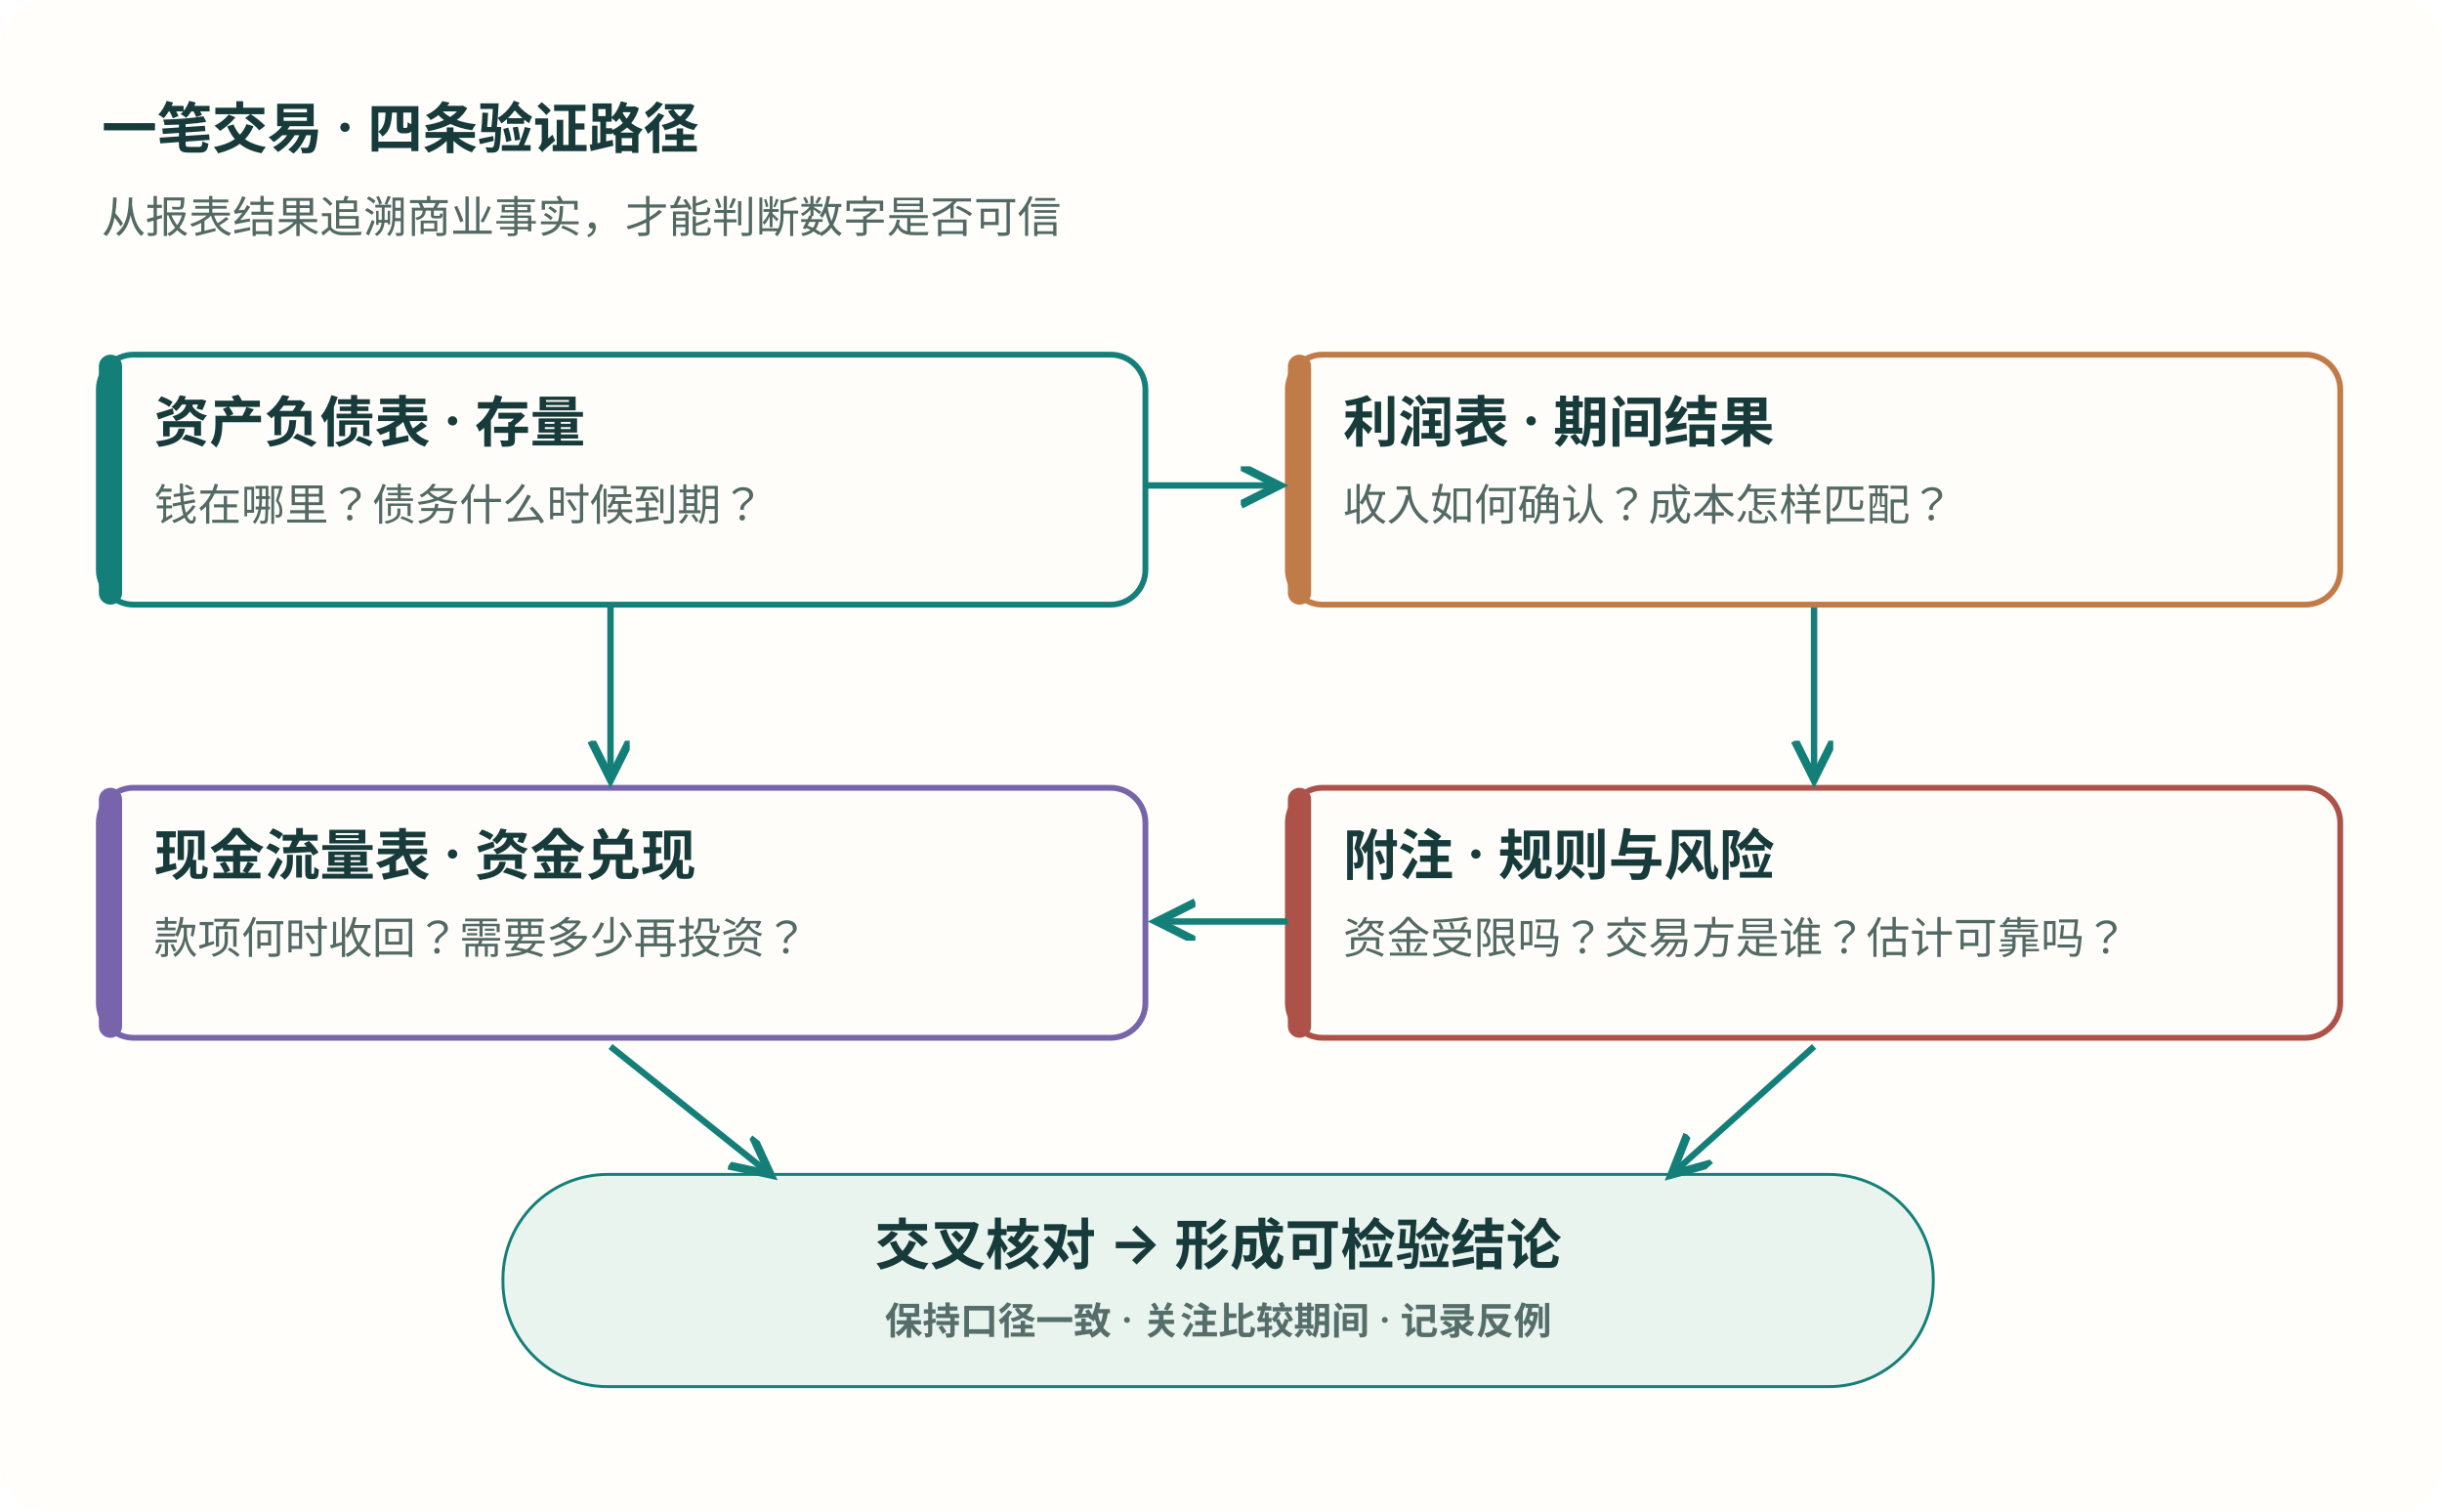
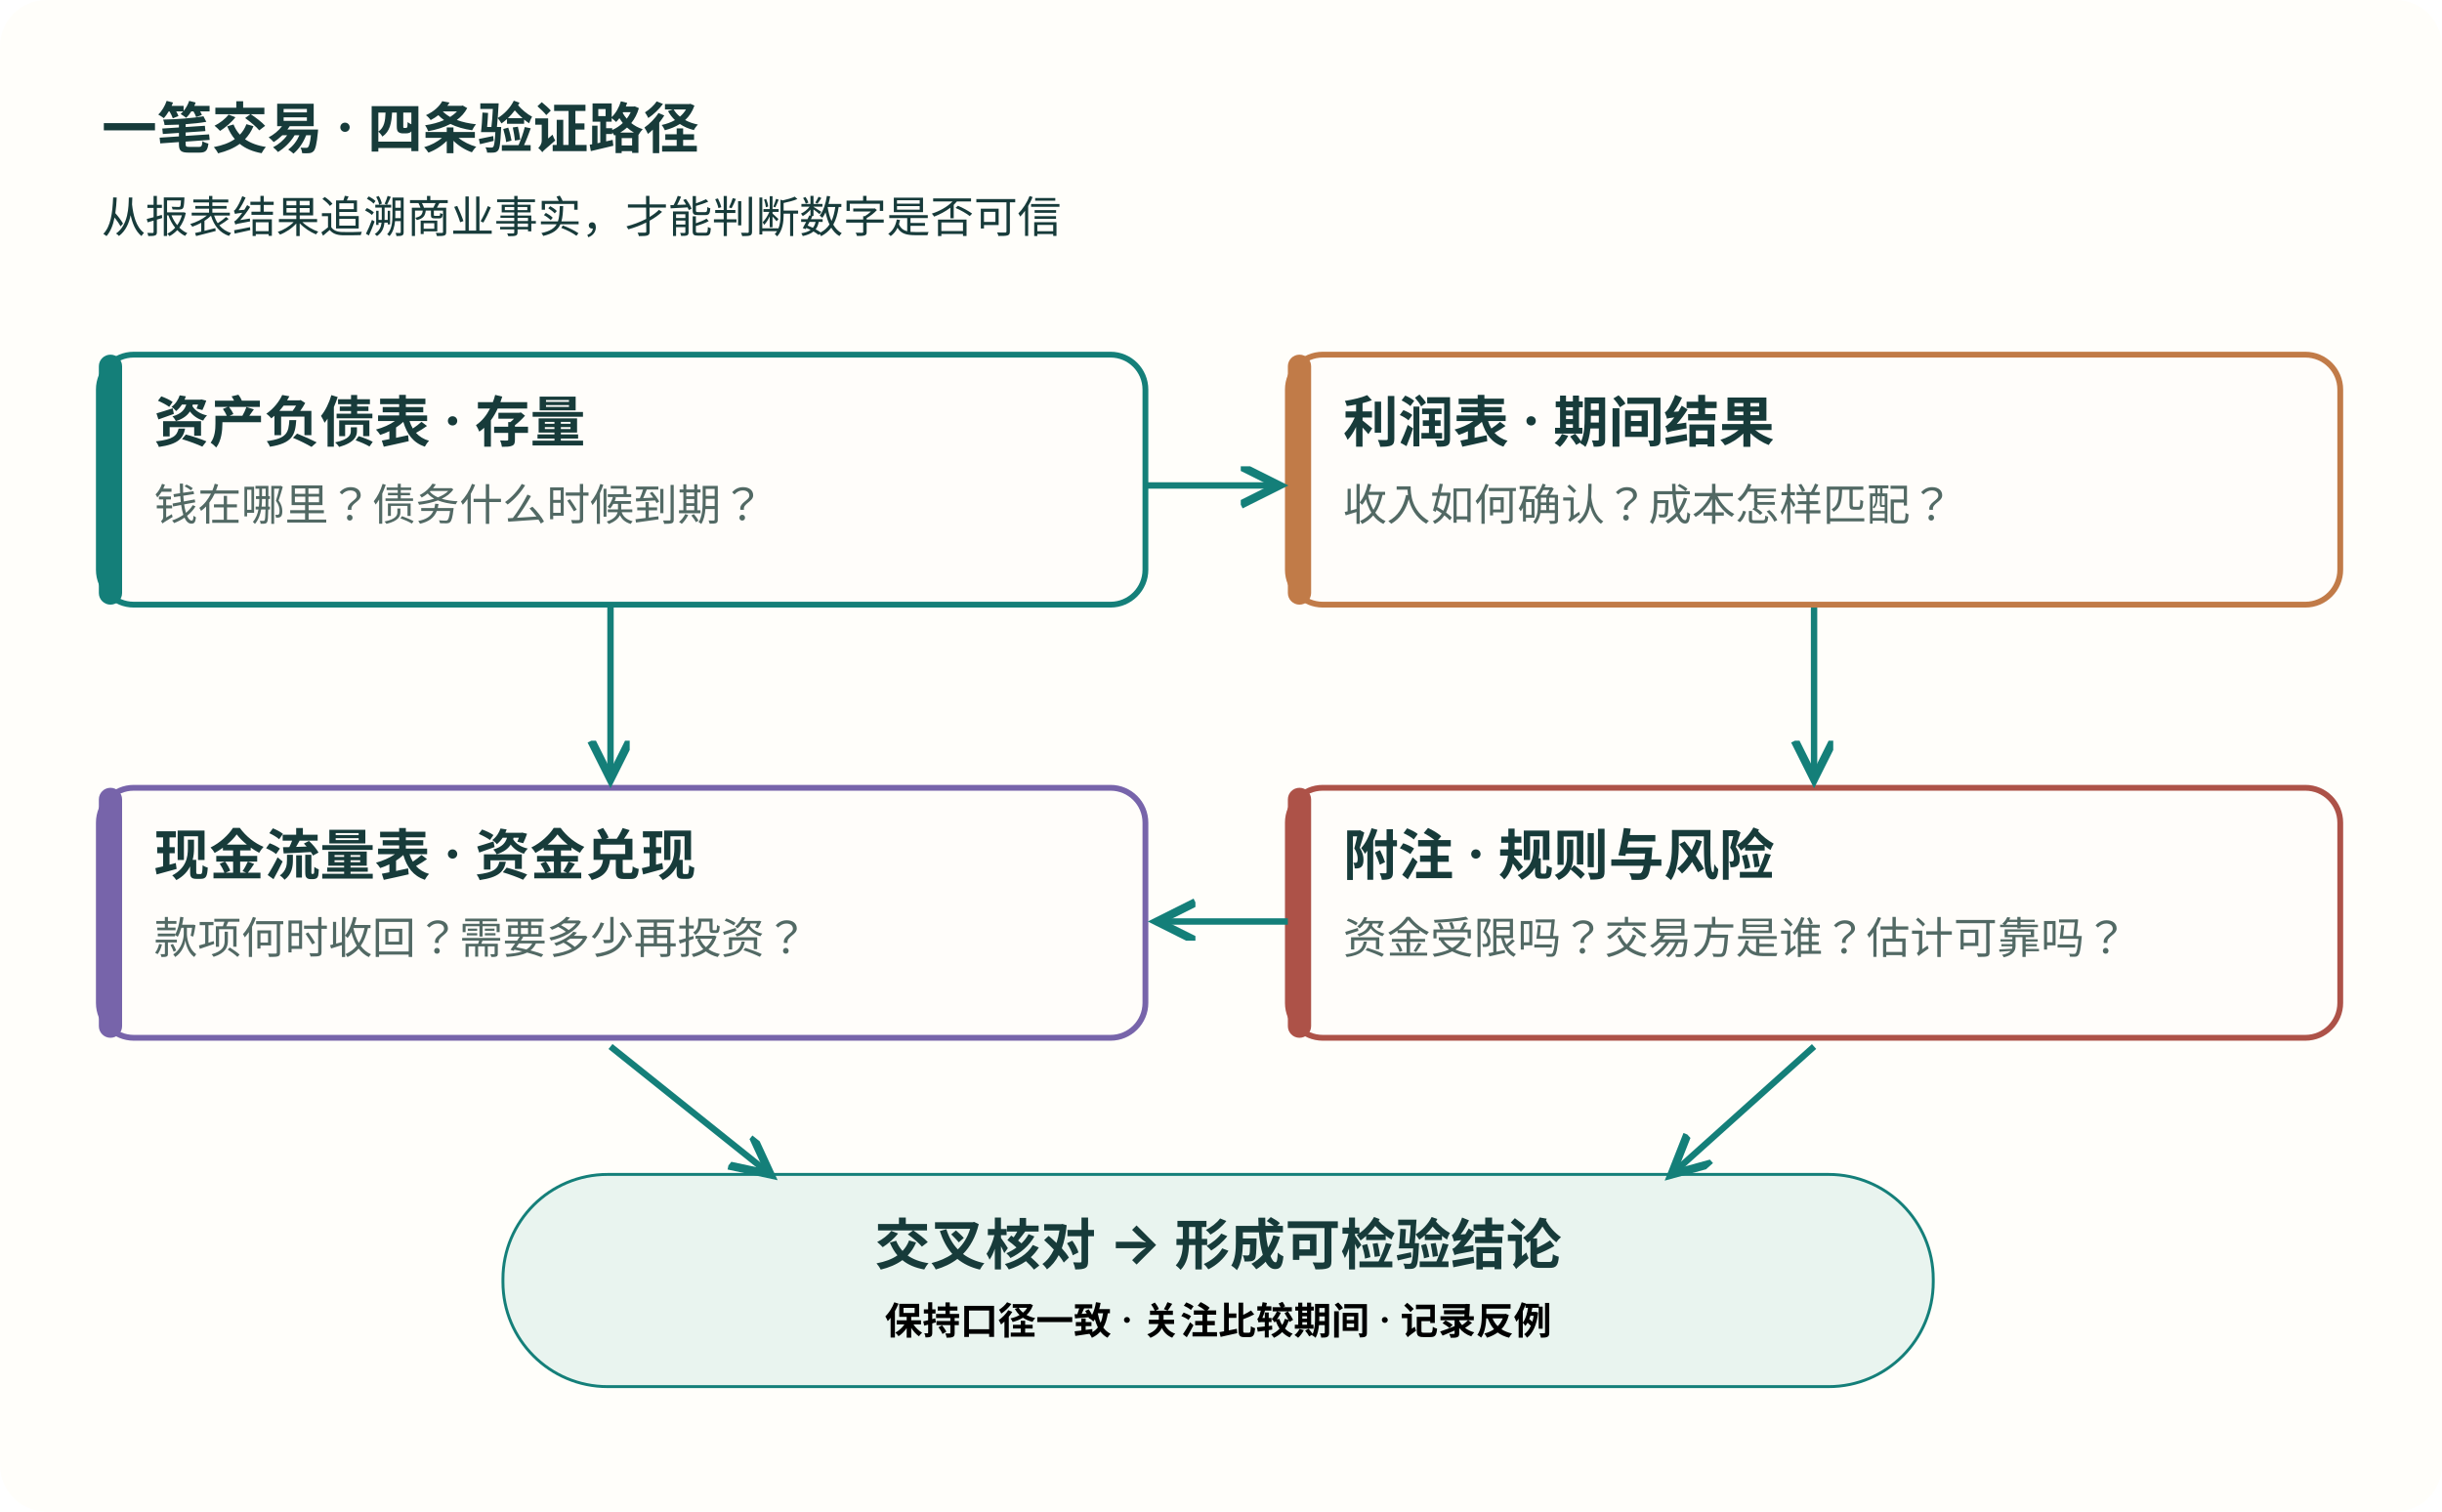
<svg xmlns="http://www.w3.org/2000/svg" viewBox="0 0 840 520" role="img" aria-labelledby="home-map-title home-map-desc">
  <defs>
    <marker id="arrow" markerWidth="8" markerHeight="8" refX="6" refY="3" orient="auto">
      <path d="M0 0 L6 3 L0 6" fill="none" stroke="#147f79" stroke-width="1.3" />
    </marker>
  </defs>
-   <style>.label{font:700 19px system-ui,-apple-system,"PingFang SC","Microsoft YaHei",sans-serif}.detail{font:500 15px system-ui,-apple-system,"PingFang SC","Microsoft YaHei",sans-serif;fill:#526964}.small{font:600 13px system-ui,-apple-system,"PingFang SC","Microsoft YaHei",sans-serif;fill:#566e69}.number{font:760 26px system-ui,-apple-system,"PingFang SC",sans-serif}.caption{font:700 14px system-ui,-apple-system,"PingFang SC",sans-serif;fill:#173b3a}</style>
+   <style>.label{font:700 19px system-ui,-apple-system,"PingFang SC","Microsoft YaHei",sans-serif}.detail{font:500 15px system-ui,-apple-system,"PingFang SC","Microsoft YaHei",sans-serif}.small{font:600 13px system-ui,-apple-system,"PingFang SC","Microsoft YaHei",sans-serif}.number{font:760 26px system-ui,-apple-system,"PingFang SC",sans-serif}.caption{font:700 14px system-ui,-apple-system,"PingFang SC",sans-serif;fill:#173b3a}</style>
  <rect width="840" height="520" fill="#fffefa" rx="16" />
  <text x="35" y="51" class="label" fill="#173b3a" text-anchor="start">一笔交易 · 四条验证路径</text>
  <text x="35" y="80" class="detail" fill="#173b3a" text-anchor="start">从报表结果追溯商业事实，才能判断数字是否可信</text>
  <rect x="34" y="122" width="360" height="86" rx="12" fill="#fffdfa" stroke="#147f79" stroke-width="2" />
  <rect x="34" y="122" width="8" height="86" rx="4" fill="#147f79" />
  <text x="53" y="152" class="label" fill="#173b3a">资产负债表 · 存量</text>
-   <text x="53" y="179" class="detail">钱在哪里？债务什么时候到期？</text>
+   <text x="53" y="179" class="detail" fill="#526964">钱在哪里？债务什么时候到期？</text>
  <rect x="443" y="122" width="362" height="86" rx="12" fill="#fffdfa" stroke="#c17b48" stroke-width="2" />
  <rect x="443" y="122" width="8" height="86" rx="4" fill="#c17b48" />
  <text x="462" y="152" class="label" fill="#173b3a">利润表 · 期间结果</text>
-   <text x="462" y="179" class="detail">收入如何确认？成本怎样匹配？</text>
+   <text x="462" y="179" class="detail" fill="#526964">收入如何确认？成本怎样匹配？</text>
  <rect x="34" y="271" width="360" height="86" rx="12" fill="#fffdfa" stroke="#7764aa" stroke-width="2" />
  <rect x="34" y="271" width="8" height="86" rx="4" fill="#7764aa" />
  <text x="53" y="301" class="label" fill="#173b3a">现金流量表 · 资金兑现</text>
-   <text x="53" y="328" class="detail">款项何时收回？需要多少再投资？</text>
+   <text x="53" y="328" class="detail" fill="#526964">款项何时收回？需要多少再投资？</text>
  <rect x="443" y="271" width="362" height="86" rx="12" fill="#fffdfa" stroke="#ad5248" stroke-width="2" />
  <rect x="443" y="271" width="8" height="86" rx="4" fill="#ad5248" />
  <text x="462" y="301" class="label" fill="#173b3a">附注 · 规则与风险</text>
-   <text x="462" y="328" class="detail">资金受限吗？交易方是谁？估计可靠吗？</text>
+   <text x="462" y="328" class="detail" fill="#526964">资金受限吗？交易方是谁？估计可靠吗？</text>
  <path d="M394 167 L440 167" stroke="#147f79" stroke-width="2.2" fill="none" marker-end="url(#arrow)" />
  <path d="M624 209 L624 268" stroke="#147f79" stroke-width="2.2" fill="none" marker-end="url(#arrow)" />
  <path d="M443 317 L398 317" stroke="#147f79" stroke-width="2.2" fill="none" marker-end="url(#arrow)" />
  <path d="M210 208 L210 268" stroke="#147f79" stroke-width="2.2" fill="none" marker-end="url(#arrow)" />
  <rect x="173" y="404" width="492" height="73" rx="36" fill="#e9f4ef" stroke="#147f79" />
  <text x="419" y="435" text-anchor="middle" class="label" fill="#173b3a">交叉核对 → 形成可检验结论</text>
  <text x="419" y="459" text-anchor="middle" class="small">保持口径一致 · 关注比较期间 · 记录反例</text>
  <path d="M210 360 L265 404" stroke="#147f79" stroke-width="2.2" fill="none" marker-end="url(#arrow)" />
  <path d="M624 360 L575 404" stroke="#147f79" stroke-width="2.2" fill="none" marker-end="url(#arrow)" />
</svg>
